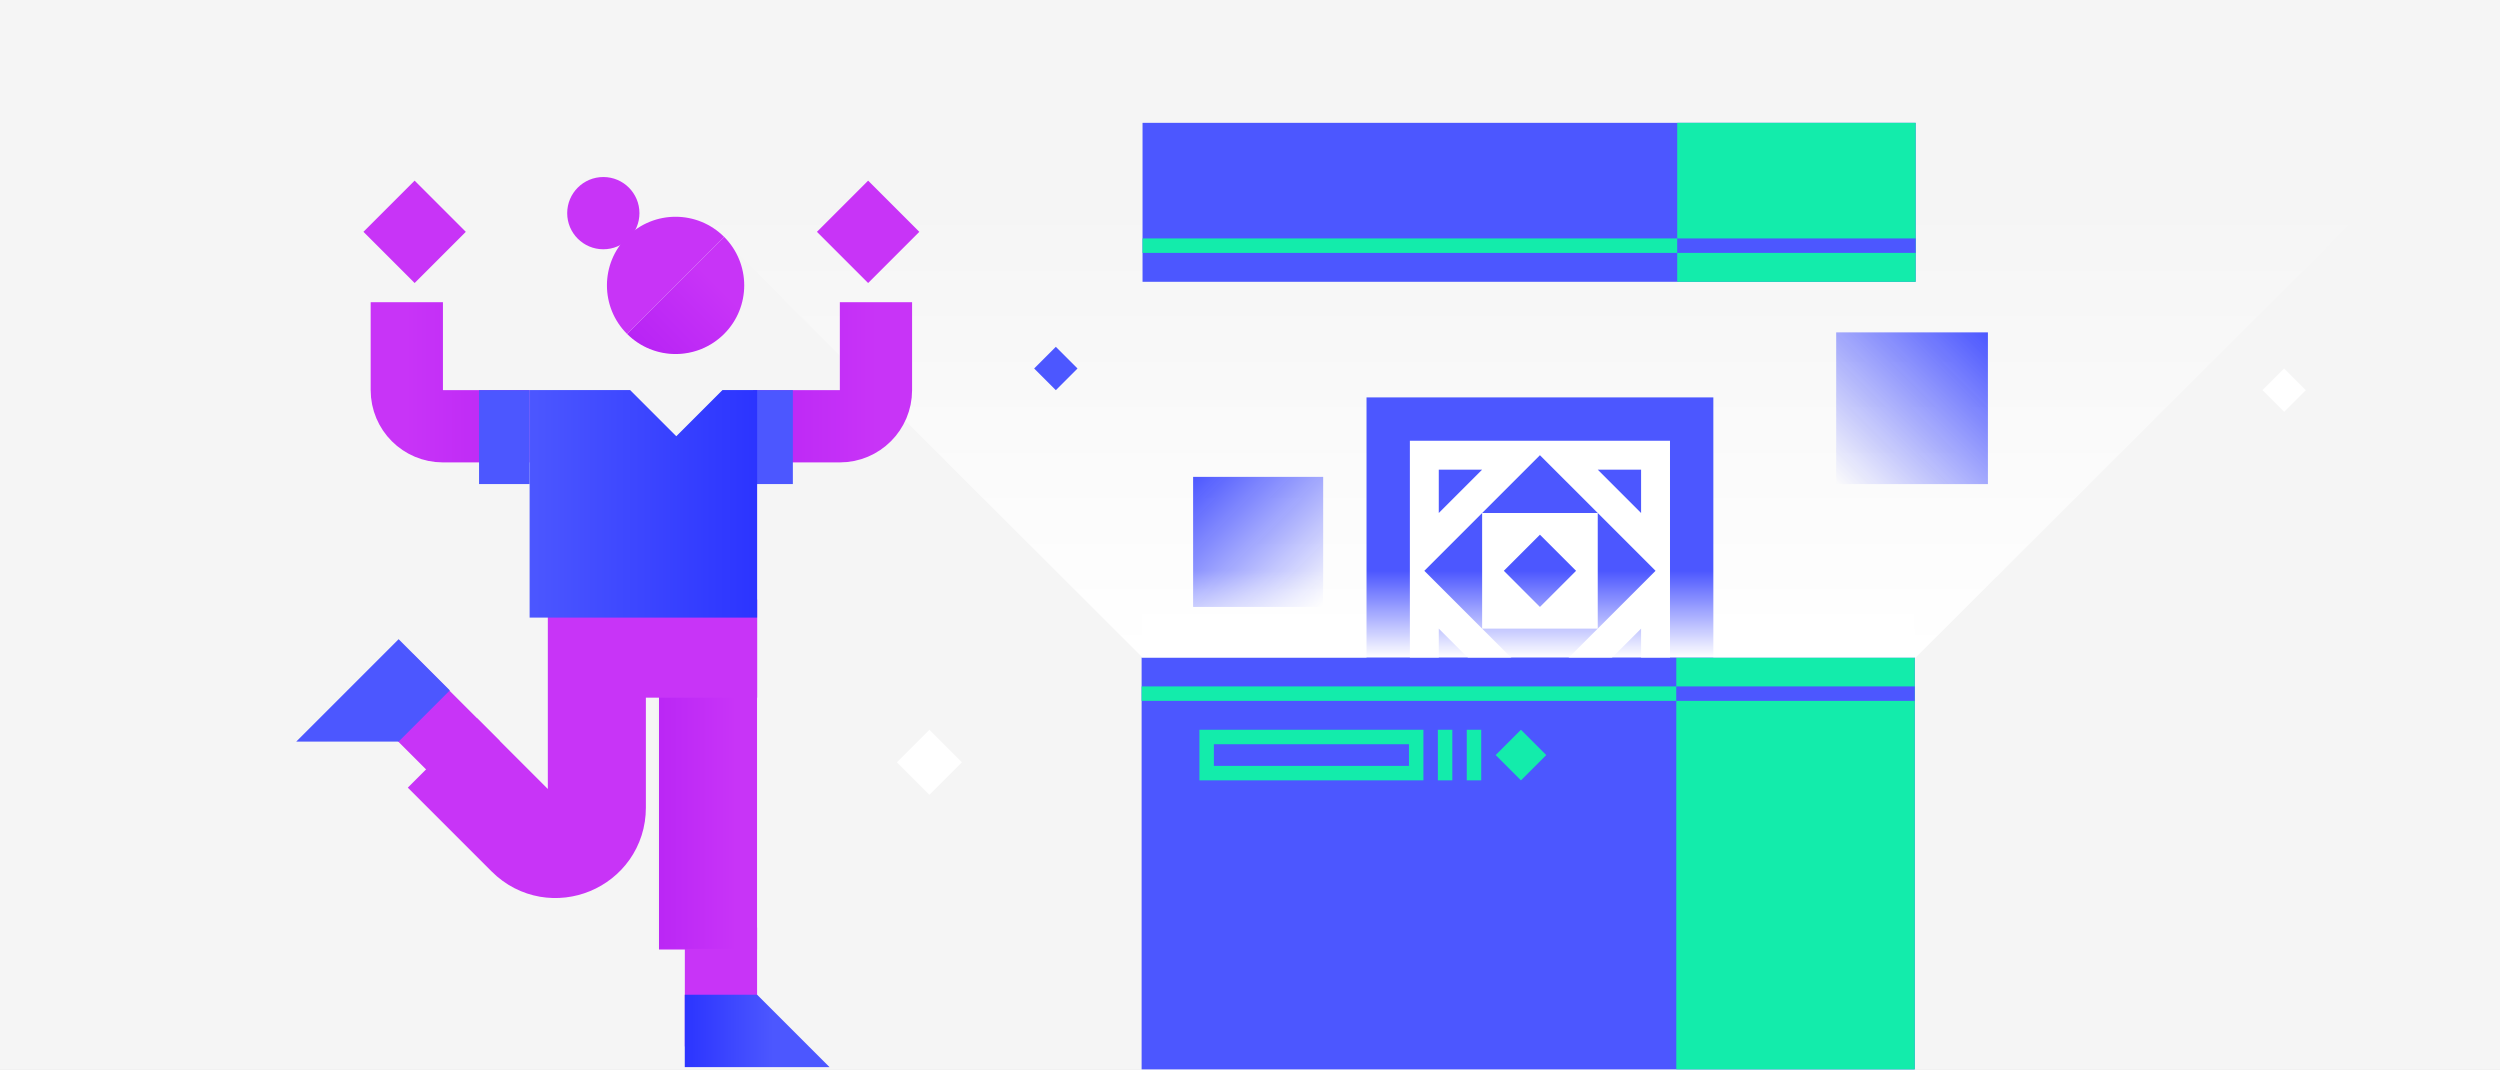
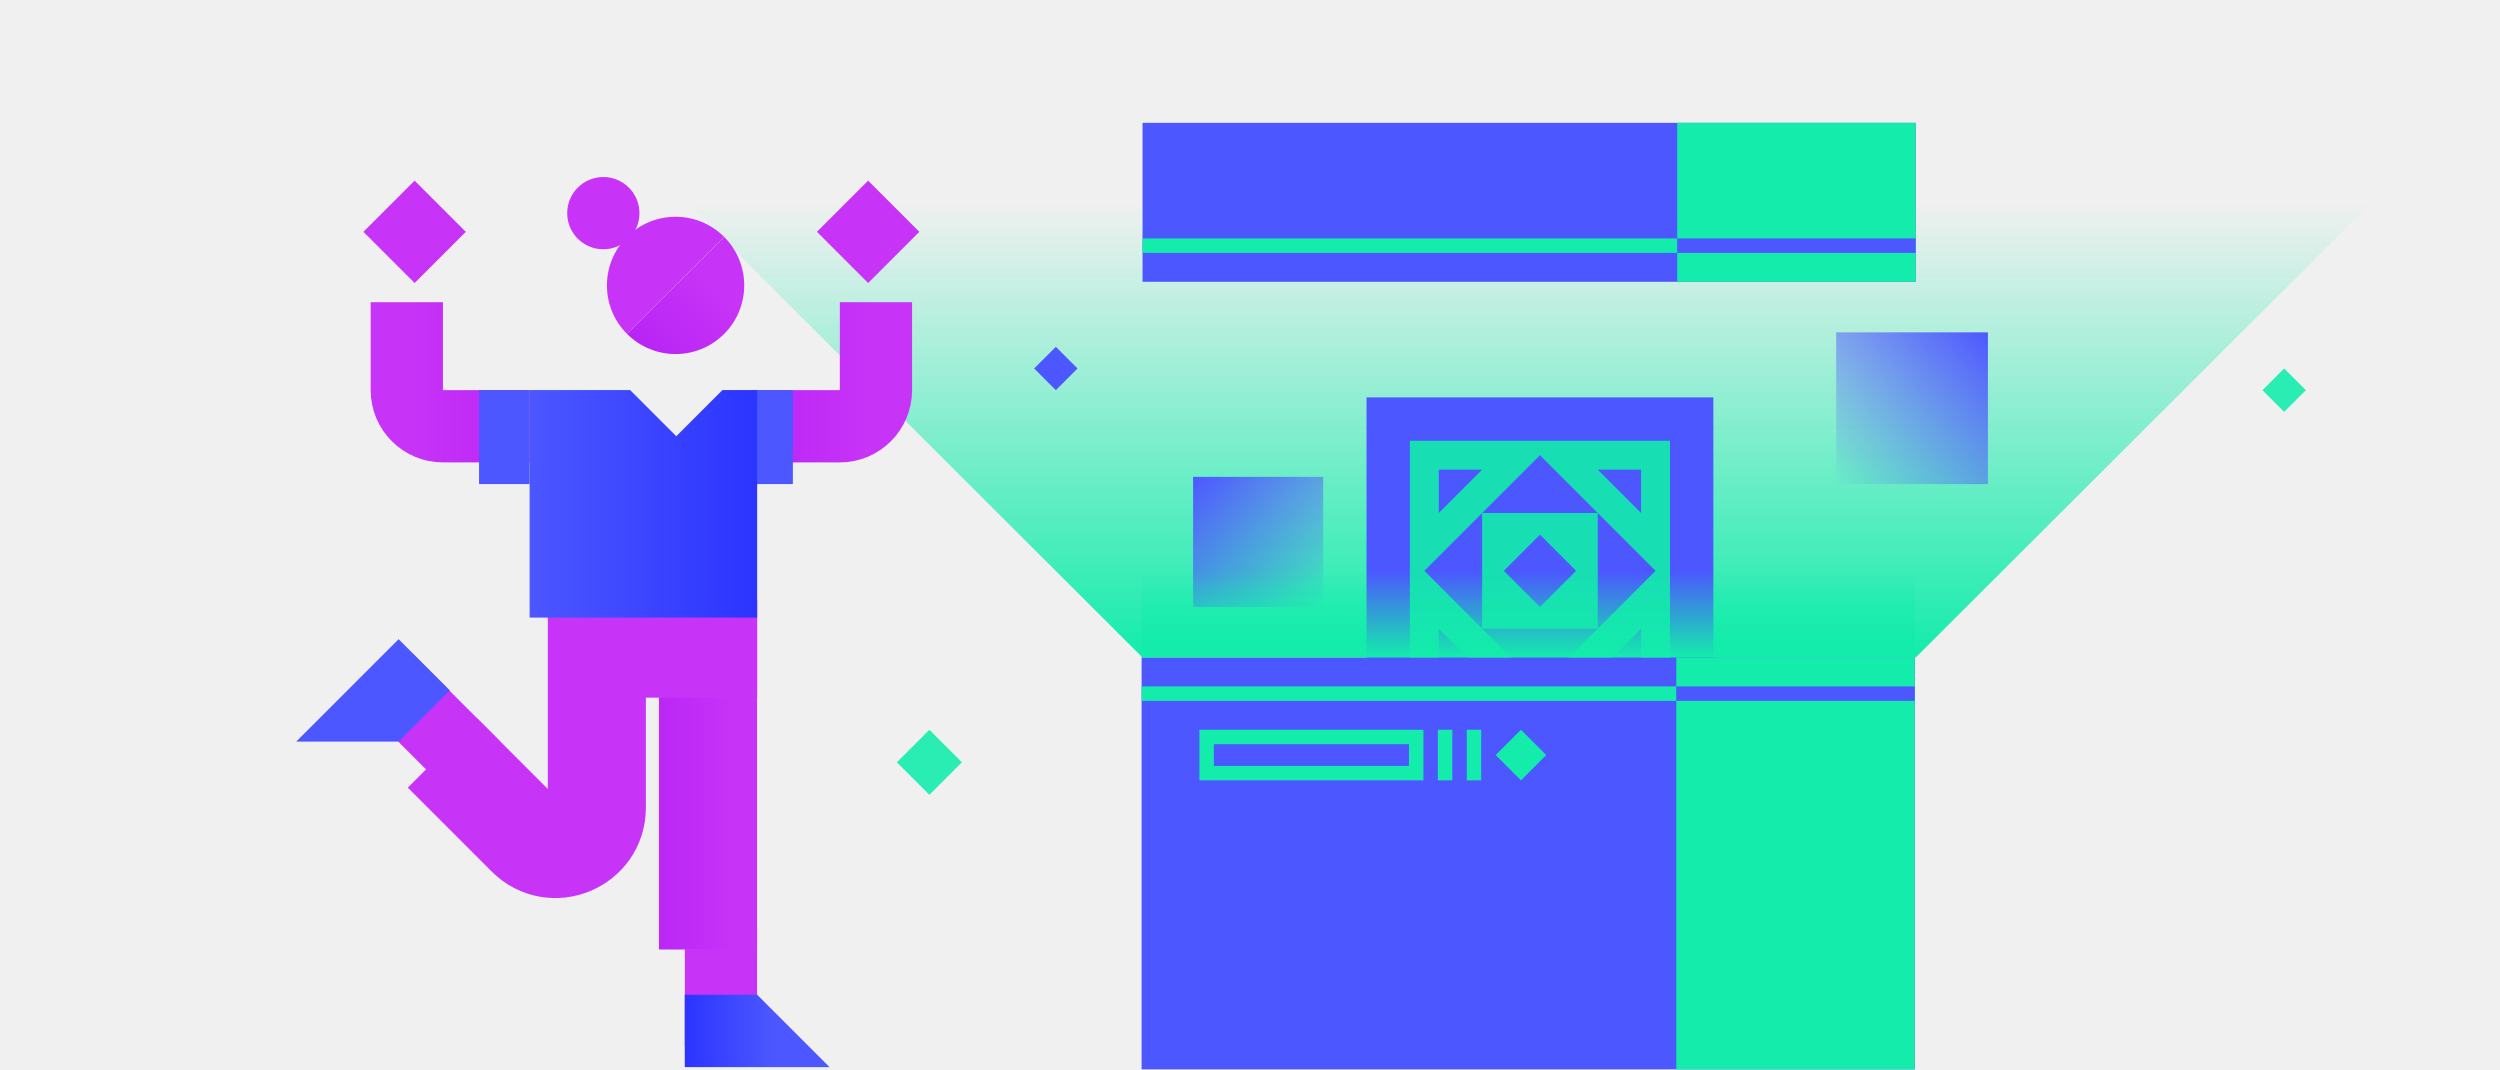
<svg xmlns="http://www.w3.org/2000/svg" width="346" height="148" viewBox="0 0 346 148" fill="none">
-   <rect width="346" height="148" fill="#F5F5F5" />
+   <rect width="346" height="148" fill="none" />
  <path d="M95 28H328.254L265.127 91H158.127L95 28Z" fill="url(#paint0_linear)" />
  <rect width="18" height="18" transform="matrix(-1 0 0 1 183.127 66)" fill="url(#paint1_linear)" />
  <rect x="158.127" y="17" width="107" height="22" fill="#4C57FF" />
  <rect x="232.127" y="17" width="33" height="22" fill="#13ECAB" />
  <rect x="158.127" y="33" width="74" height="2" fill="#13ECAB" />
  <rect x="232.127" y="33" width="33" height="2" fill="#4C57FF" />
  <rect width="48" height="48" transform="matrix(1 0 0 -1 189.127 103)" fill="url(#paint2_linear)" />
-   <rect x="195.127" y="61" width="36" height="36" fill="white" />
+   <rect x="195.127" y="61" width="36" height="36" fill="#13ECAB" fill-opacity="0.9" />
  <path d="M197.127 79L213.127 95L229.127 79L213.127 63L197.127 79Z" fill="url(#paint3_linear)" />
-   <path d="M205.127 87V71H221.127V87H205.127Z" fill="white" />
+   <path d="M205.127 87V71H221.127V87H205.127Z" fill="#13ECAB" fill-opacity="0.9" />
  <path d="M208.127 79L213.127 74L218.127 79L213.127 84L208.127 79Z" fill="url(#paint4_linear)" />
  <path d="M199.127 71L205.127 65H199.127V71Z" fill="url(#paint5_linear)" />
  <path d="M199.127 87L205.127 93H199.127V87Z" fill="url(#paint6_linear)" />
  <path d="M221.127 93H227.127V87L221.127 93Z" fill="url(#paint7_linear)" />
  <path d="M221.127 65H227.127V71L221.127 65Z" fill="url(#paint8_linear)" />
  <rect x="158" y="91" width="107" height="57" fill="#4C57FF" />
  <rect x="232" y="91" width="33" height="57" fill="#13ECAB" />
  <path fill-rule="evenodd" clip-rule="evenodd" d="M195 103H168V106H195V103ZM166 101V108H197V101H166Z" fill="#13ECAB" />
  <rect x="199" y="101" width="2" height="7" fill="#13ECAB" />
  <rect x="203" y="101" width="2" height="7" fill="#13ECAB" />
  <path d="M207.001 104.5L210.501 101L214.001 104.5L210.501 108L207.001 104.5Z" fill="#13ECAB" />
  <rect x="158" y="95" width="74" height="2" fill="#13ECAB" />
  <rect x="232" y="95" width="33" height="2" fill="#4C57FF" />
  <rect x="254.127" y="46" width="21" height="21" fill="url(#paint9_linear)" />
-   <path d="M124.127 105.5L128.627 101L133.127 105.5L128.627 110L124.127 105.5Z" fill="white" />
-   <path d="M313.127 54L316.127 51L319.127 54L316.127 57L313.127 54Z" fill="white" />
+   <path d="M124.127 105.5L128.627 101L133.127 105.5L128.627 110L124.127 105.5Z" fill="#13ECAB" fill-opacity="0.9" />
+   <path d="M313.127 54L316.127 51L319.127 54L316.127 57L313.127 54Z" fill="#13ECAB" fill-opacity="0.9" />
  <path d="M143.127 51L146.127 48L149.127 51L146.127 54L143.127 51Z" fill="#4C57FF" />
  <path d="M158 79L265 79V91H158L158 79Z" fill="url(#paint10_linear)" />
  <rect x="127.234" y="32.085" width="10.02" height="10.02" transform="rotate(135 127.234 32.0852)" fill="#C834F7" />
  <path d="M104.234 58.997L116.233 58.997C118.994 58.997 121.233 56.758 121.233 53.997L121.233 41.82" stroke="#C834F7" stroke-width="10" />
  <g style="mix-blend-mode:soft-light" opacity="0.6">
    <path d="M104.234 58.997L116.233 58.997C118.994 58.997 121.233 56.758 121.233 53.997L121.233 41.82" stroke="url(#paint11_linear)" stroke-width="10" />
  </g>
  <g style="mix-blend-mode:soft-light" opacity="0.6">
    <path d="M50.11 97.574L57.195 90.489L55.17 88.464L41 102.635H55.17L50.11 97.574Z" fill="url(#paint12_linear)" />
  </g>
  <path d="M65.605 106.054L53.617 94.066" stroke="#C834F7" stroke-width="10" />
  <path d="M86.786 46.215C90.495 49.925 96.51 49.925 100.219 46.215C103.928 42.506 103.928 36.491 100.219 32.781L86.786 46.215Z" fill="#C834F7" />
  <g style="mix-blend-mode:soft-light" opacity="0.6">
    <path d="M86.786 46.215C90.495 49.925 96.51 49.925 100.219 46.215C103.928 42.506 103.928 36.491 100.219 32.781L86.786 46.215Z" fill="url(#paint13_linear)" />
  </g>
  <path d="M86.782 46.216C83.073 42.507 83.073 36.492 86.782 32.782C90.492 29.073 96.506 29.073 100.215 32.782L86.782 46.216Z" fill="#C834F7" />
  <rect width="10.02" height="10.02" transform="matrix(0.707107 0.707107 0.707107 -0.707107 50.2988 32.0852)" fill="#C834F7" />
  <path d="M99.781 144.832L99.781 128.37" stroke="#C834F7" stroke-width="10" />
  <path d="M97.99 85.476L97.99 131.419" stroke="#C834F7" stroke-width="13.571" />
  <g style="mix-blend-mode:soft-light" opacity="0.6">
    <path d="M97.99 96.476L97.99 131.325" stroke="url(#paint14_linear)" stroke-width="14.286" />
  </g>
  <path d="M61.24 104.211L72.849 115.82C76.449 119.42 82.604 116.87 82.604 111.779L82.604 89.773L104.791 89.773" stroke="#C834F7" stroke-width="13.571" />
  <path d="M73.299 58.997L61.301 58.997C58.539 58.997 56.301 56.758 56.301 53.997L56.301 41.82" stroke="#C834F7" stroke-width="10" />
  <g style="mix-blend-mode:soft-light" opacity="0.6">
    <path d="M73.299 58.997L61.301 58.997C58.539 58.997 56.301 56.758 56.301 53.997L56.301 41.82" stroke="url(#paint15_linear)" stroke-width="10" />
  </g>
  <path fill-rule="evenodd" clip-rule="evenodd" d="M73.299 66.995L66.301 66.995L66.301 53.995L73.299 53.995L73.299 66.995Z" fill="#4C57FF" />
  <path fill-rule="evenodd" clip-rule="evenodd" d="M109.732 66.995L104.734 66.995L104.734 53.995L109.732 53.995L109.732 66.995Z" fill="#4C57FF" />
  <path d="M87.207 53.984L73.299 53.984L73.299 85.475H104.79V53.984L99.991 53.984L93.599 60.376L87.207 53.984Z" fill="#4C57FF" />
  <g style="mix-blend-mode:soft-light" opacity="0.6">
    <path d="M87.207 53.984L73.299 53.984L73.299 85.475H104.79V53.984L99.991 53.984L93.599 60.376L87.207 53.984Z" fill="url(#paint16_linear)" />
  </g>
  <path d="M62.256 95.549L55.17 88.464L41 102.635H55.17L62.256 95.549Z" fill="#4C57FF" />
  <path d="M94.77 137.675L94.771 144.832L94.771 147.695L114.811 147.695L104.791 137.675H94.77Z" fill="#4C57FF" />
  <g style="mix-blend-mode:soft-light" opacity="0.6">
    <path d="M94.772 137.675L94.772 147.695L114.811 147.695L104.791 137.675H94.772Z" fill="url(#paint17_linear)" />
  </g>
  <path d="M88.5 29.5C88.5 32.261 86.261 34.5 83.5 34.5C80.739 34.5 78.5 32.261 78.5 29.5C78.5 26.739 80.739 24.5 83.5 24.5C86.261 24.5 88.5 26.739 88.5 29.5Z" fill="#C834F7" />
  <defs>
    <linearGradient id="paint0_linear" x1="211.627" y1="28" x2="211.627" y2="91" gradientUnits="userSpaceOnUse">
-       <stop stop-color="white" stop-opacity="0" />
-       <stop offset="1" stop-color="white" />
+       <stop stop-color="#13ECAB" stop-opacity="0" />
+       <stop offset="1" stop-color="#13ECAB" />
    </linearGradient>
    <linearGradient id="paint1_linear" x1="18" y1="-1.07288e-06" x2="-1.07288e-06" y2="18" gradientUnits="userSpaceOnUse">
      <stop stop-color="#4C57FF" />
      <stop offset="1" stop-color="#4C57FF" stop-opacity="0" />
    </linearGradient>
    <linearGradient id="paint2_linear" x1="24" y1="0" x2="24" y2="48" gradientUnits="userSpaceOnUse">
      <stop stop-color="#4C57FF" />
      <stop offset="1" stop-color="#4C57FF" />
    </linearGradient>
    <linearGradient id="paint3_linear" x1="213.127" y1="95" x2="213.127" y2="63" gradientUnits="userSpaceOnUse">
      <stop stop-color="#4C57FF" />
      <stop offset="1" stop-color="#4C57FF" />
    </linearGradient>
    <linearGradient id="paint4_linear" x1="213.127" y1="84" x2="213.127" y2="74" gradientUnits="userSpaceOnUse">
      <stop stop-color="#4C57FF" />
      <stop offset="1" stop-color="#4C57FF" />
    </linearGradient>
    <linearGradient id="paint5_linear" x1="202.127" y1="71" x2="202.127" y2="65" gradientUnits="userSpaceOnUse">
      <stop stop-color="#4C57FF" />
      <stop offset="1" stop-color="#4C57FF" />
    </linearGradient>
    <linearGradient id="paint6_linear" x1="202.127" y1="87" x2="202.127" y2="93" gradientUnits="userSpaceOnUse">
      <stop stop-color="#4C57FF" />
      <stop offset="1" stop-color="#4C57FF" />
    </linearGradient>
    <linearGradient id="paint7_linear" x1="224.127" y1="93" x2="224.127" y2="87" gradientUnits="userSpaceOnUse">
      <stop stop-color="#4C57FF" />
      <stop offset="1" stop-color="#4C57FF" />
    </linearGradient>
    <linearGradient id="paint8_linear" x1="224.127" y1="65" x2="224.127" y2="71" gradientUnits="userSpaceOnUse">
      <stop stop-color="#4C57FF" />
      <stop offset="1" stop-color="#4C57FF" />
    </linearGradient>
    <linearGradient id="paint9_linear" x1="275.127" y1="46" x2="254.127" y2="67" gradientUnits="userSpaceOnUse">
      <stop stop-color="#4C57FF" />
      <stop offset="1" stop-color="#4C57FF" stop-opacity="0" />
    </linearGradient>
    <linearGradient id="paint10_linear" x1="211.499" y1="79" x2="211.499" y2="91" gradientUnits="userSpaceOnUse">
-       <stop stop-color="white" stop-opacity="0" />
-       <stop offset="1" stop-color="white" />
+       <stop stop-color="#13ECAB" stop-opacity="0" />
+       <stop offset="1" stop-color="#13ECAB" />
    </linearGradient>
    <linearGradient id="paint11_linear" x1="91.114" y1="50.408" x2="121.233" y2="50.408" gradientUnits="userSpaceOnUse">
      <stop />
      <stop offset="1" stop-opacity="0" />
    </linearGradient>
    <linearGradient id="paint12_linear" x1="41" y1="102.635" x2="50.835" y2="102.635" gradientUnits="userSpaceOnUse">
      <stop />
      <stop offset="1" stop-opacity="0" />
    </linearGradient>
    <linearGradient id="paint13_linear" x1="83.847" y1="54.432" x2="99.044" y2="39.236" gradientUnits="userSpaceOnUse">
      <stop />
      <stop offset="1" stop-opacity="0" />
    </linearGradient>
    <linearGradient id="paint14_linear" x1="81.761" y1="128.324" x2="101.832" y2="128.324" gradientUnits="userSpaceOnUse">
      <stop />
      <stop offset="1" stop-opacity="0" />
    </linearGradient>
    <linearGradient id="paint15_linear" x1="86.419" y1="50.408" x2="56.301" y2="50.408" gradientUnits="userSpaceOnUse">
      <stop />
      <stop offset="1" stop-opacity="0" />
    </linearGradient>
    <linearGradient id="paint16_linear" x1="104.734" y1="85.475" x2="73.234" y2="85.475" gradientUnits="userSpaceOnUse">
      <stop />
      <stop offset="1" stop-opacity="0" />
    </linearGradient>
    <linearGradient id="paint17_linear" x1="94.772" y1="137.675" x2="106.942" y2="137.675" gradientUnits="userSpaceOnUse">
      <stop />
      <stop offset="1" stop-opacity="0" />
    </linearGradient>
  </defs>
</svg>
